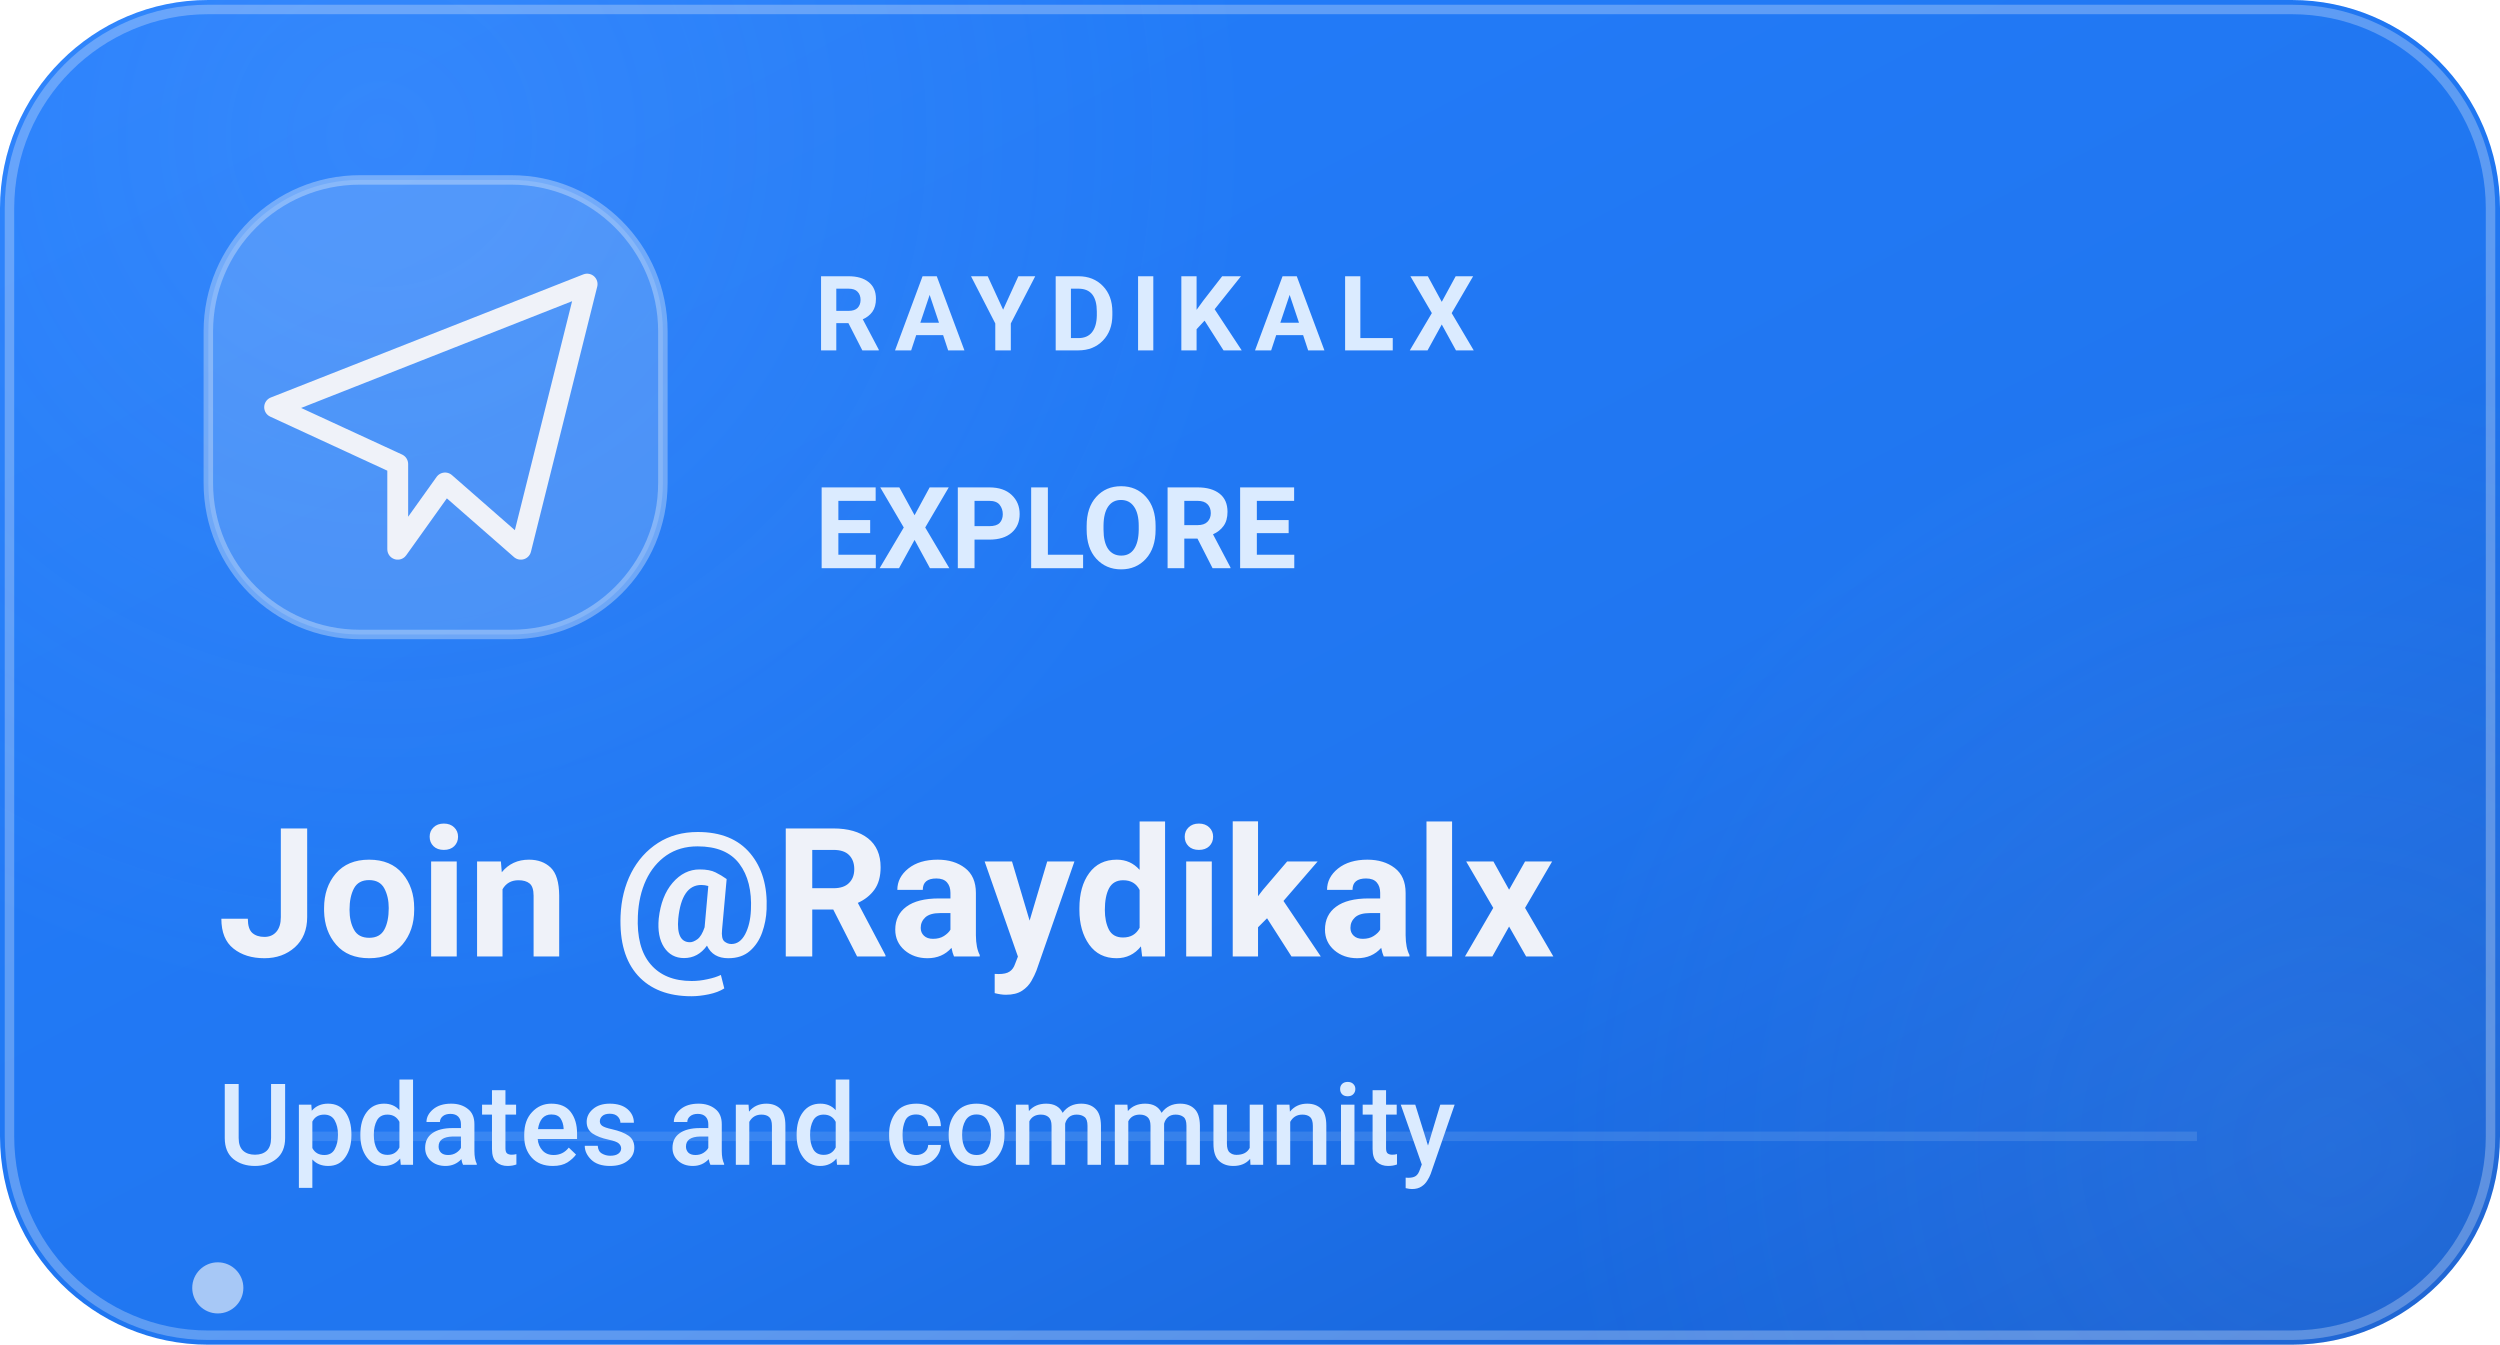
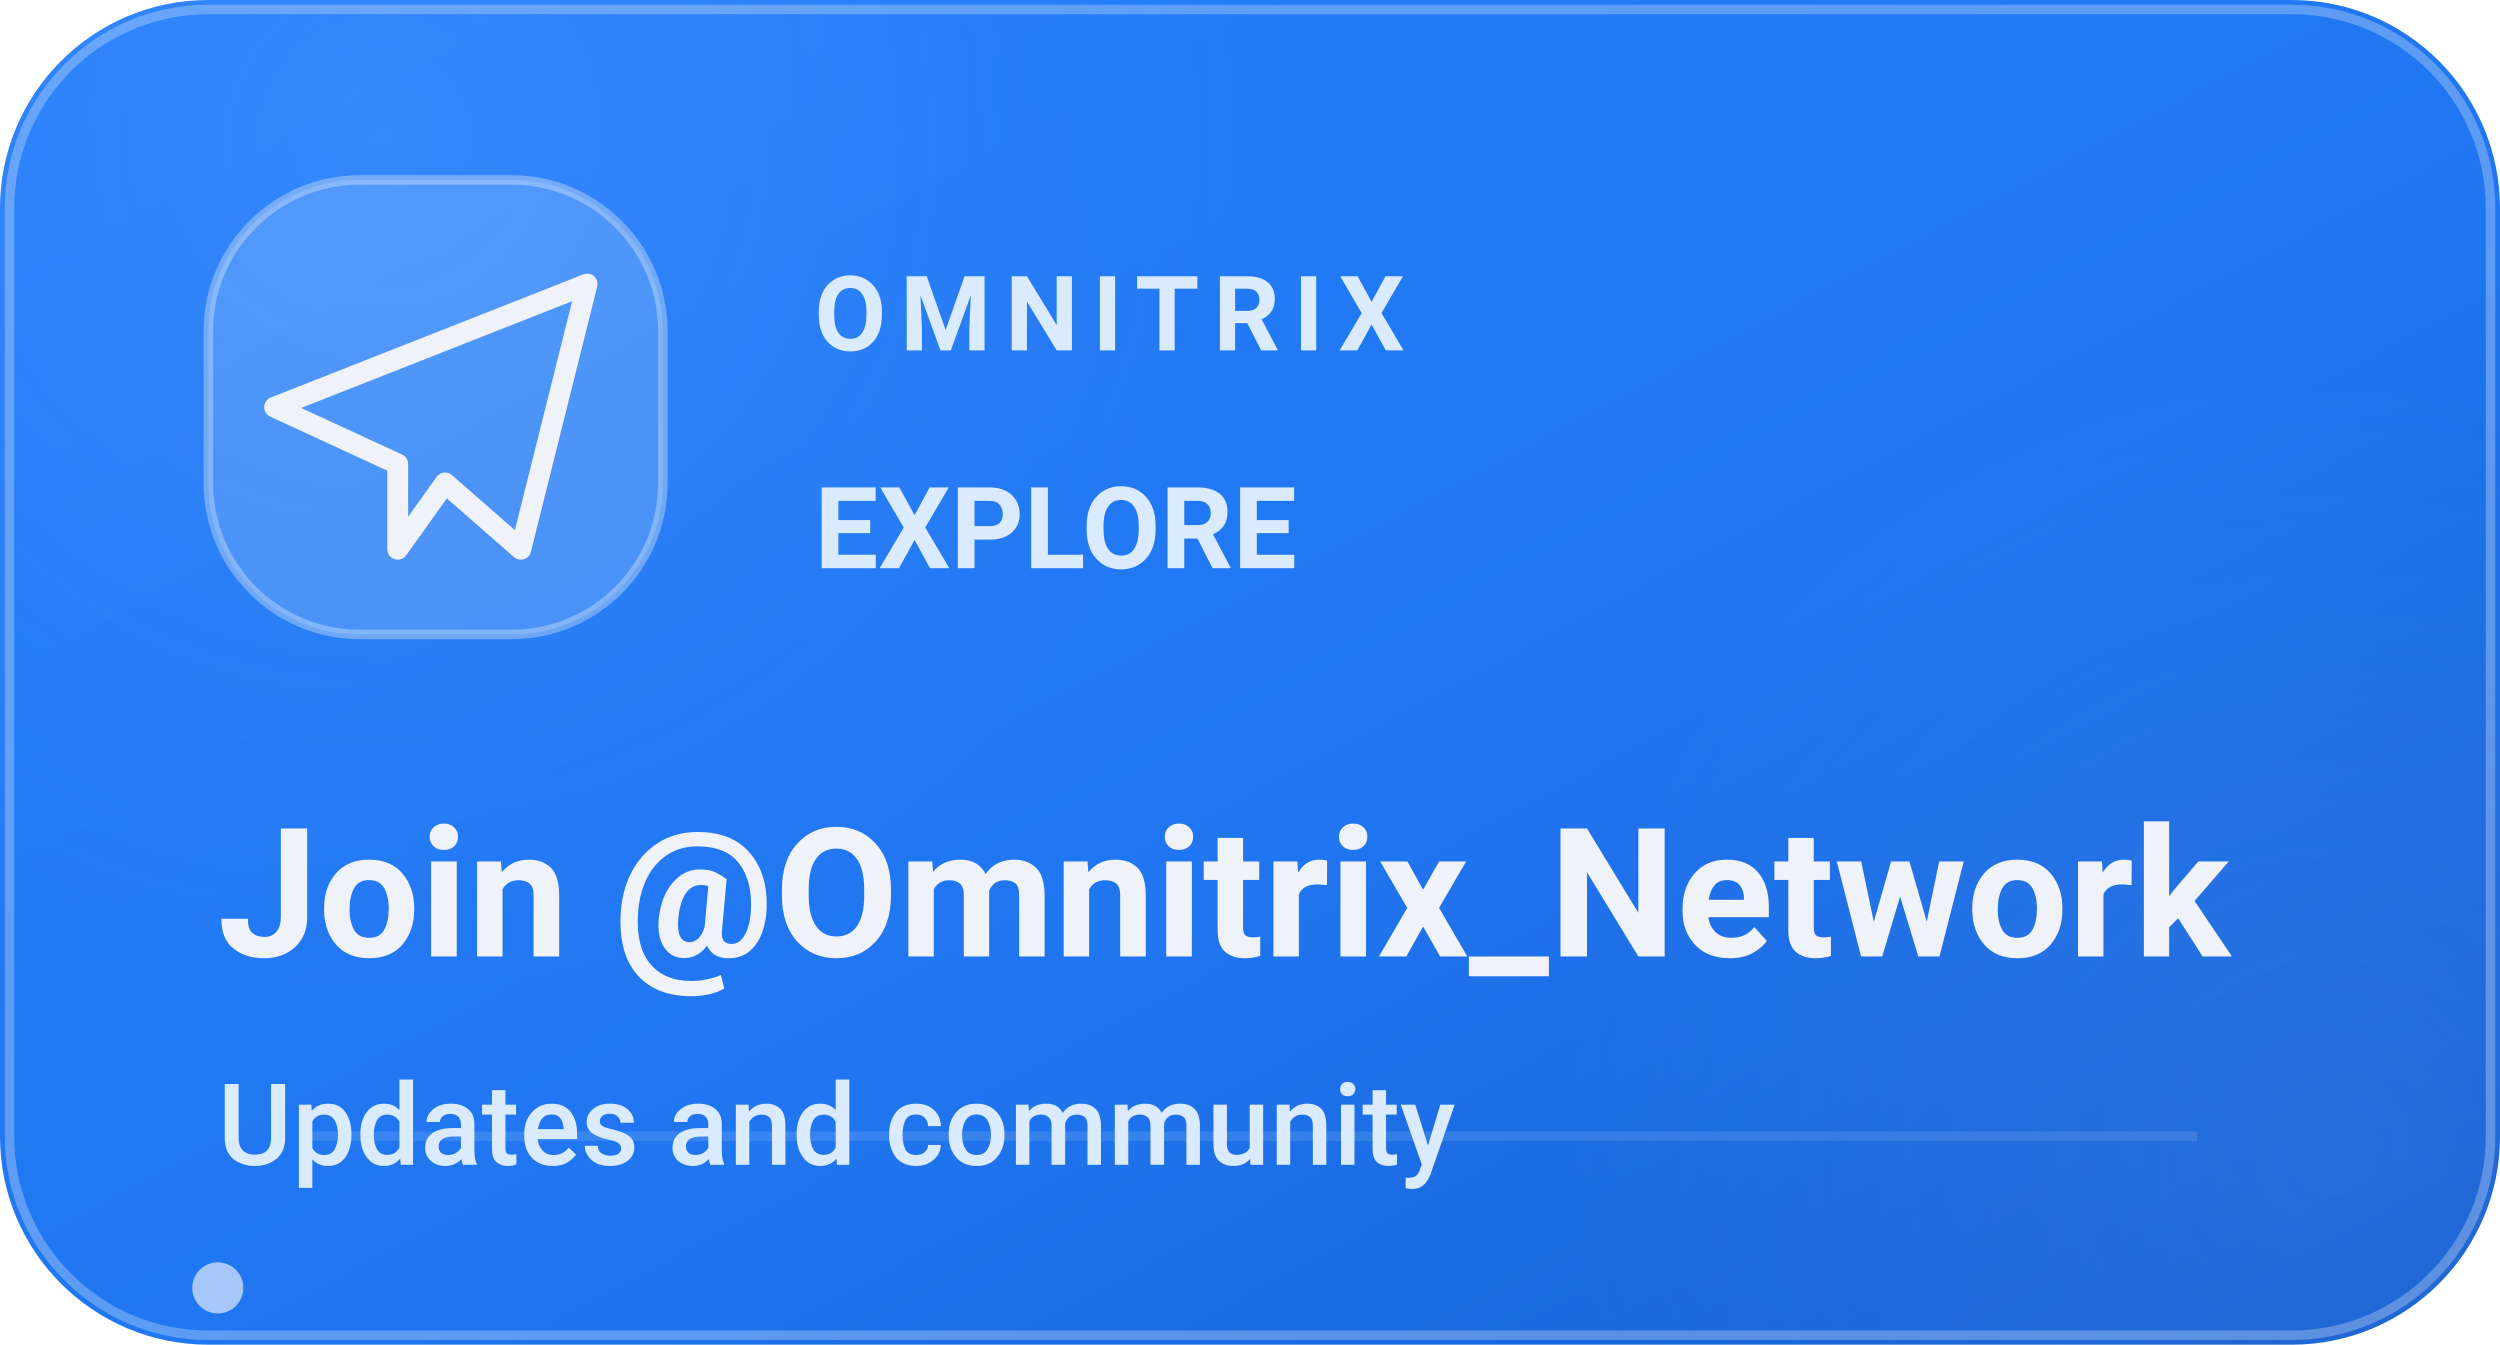
- <svg xmlns="http://www.w3.org/2000/svg" width="264" height="142" viewBox="0 0 264 142" role="img" aria-label="Join @Raydikalx">
+ <svg xmlns="http://www.w3.org/2000/svg" width="264" height="142" viewBox="0 0 264 142" role="img" aria-label="Join @Omnitrix_Network">
  <style>@media (prefers-reduced-motion: reduce){.rm0{opacity:0.5!important}.rm1{opacity:0!important}}</style>
  <defs>
    <linearGradient id="bg" x1="0" y1="0" x2="1" y2="1">
      <stop offset="0" stop-color="#247EFD" />
      <stop offset=".58" stop-color="#2076F0" />
      <stop offset="1" stop-color="#135CCF" />
    </linearGradient>
    <radialGradient id="cloud">
      <stop stop-color="#B4D8FF" stop-opacity=".24" />
      <stop offset="1" stop-color="#B4D8FF" stop-opacity="0" />
    </radialGradient>
    <linearGradient id="sweep">
      <stop stop-color="#fff" stop-opacity="0" />
      <stop offset=".5" stop-color="#fff" stop-opacity=".12" />
      <stop offset="1" stop-color="#fff" stop-opacity="0" />
    </linearGradient>
    <linearGradient id="edge">
      <stop stop-color="#EFF2F9" stop-opacity=".12" />
      <stop offset=".45" stop-color="#EFF2F9" stop-opacity=".8" />
      <stop offset="1" stop-color="#EFF2F9" stop-opacity=".12" />
    </linearGradient>
    <clipPath id="round">
      <rect width="264" height="142" rx="22" />
    </clipPath>
  </defs>
  <g clip-path="url(#round)">
    <rect width="264" height="142" fill="url(#bg)" />
    <circle cx="40" cy="14" r="92" fill="url(#cloud)" opacity=".5" class="rm0">
      <animate attributeName="opacity" values=".34;.58;.34" dur="11s" repeatCount="indefinite" />
    </circle>
    <circle cx="246" cy="121" r="82" fill="url(#cloud)" opacity=".4" />
    <path d="M32 120H232" stroke="#EFF2F9" stroke-opacity=".12" />
    <rect x="1" y="1" width="262" height="140" rx="21" stroke="#EFF2F9" stroke-opacity=".30" fill="none" />
    <rect x="22" y="19" width="48" height="48" rx="16" fill="#EFF2F9" fill-opacity=".17" stroke="#EFF2F9" stroke-opacity=".35" />
    <g transform="translate(46 43)">
      <path d="M-17 0 16-13 9 15 1 8-4 15-4 6z" fill="none" stroke="#EFF2F9" stroke-width="2.2" stroke-linecap="round" stroke-linejoin="round" />
    </g>
-     <text x="86" y="37" font-family="-apple-system,BlinkMacSystemFont,'Segoe UI',Roboto,'Helvetica Neue',Arial,'DejaVu Sans',sans-serif" font-size="11" font-weight="760" fill="#DBEBFF" letter-spacing="1.45">RAYDIKALX</text>
+     <text x="86" y="37" font-family="-apple-system,BlinkMacSystemFont,'Segoe UI',Roboto,'Helvetica Neue',Arial,'DejaVu Sans',sans-serif" font-size="11" font-weight="760" fill="#DBEBFF" letter-spacing="1.45">OMNITRIX</text>
    <text x="86" y="60" font-family="-apple-system,BlinkMacSystemFont,'Segoe UI',Roboto,'Helvetica Neue',Arial,'DejaVu Sans',sans-serif" font-size="12" font-weight="740" fill="#DBEBFF">EXPLORE</text>
-     <text x="23" y="101" font-family="-apple-system,BlinkMacSystemFont,'Segoe UI',Roboto,'Helvetica Neue',Arial,'DejaVu Sans',sans-serif" font-size="19" font-weight="780" fill="#EFF2F9">Join @Raydikalx</text>
+     <text x="23" y="101" font-family="-apple-system,BlinkMacSystemFont,'Segoe UI',Roboto,'Helvetica Neue',Arial,'DejaVu Sans',sans-serif" font-size="19" font-weight="780" fill="#EFF2F9">Join @Omnitrix_Network</text>
    <text x="23" y="123" font-family="-apple-system,BlinkMacSystemFont,'Segoe UI',Roboto,'Helvetica Neue',Arial,'DejaVu Sans',sans-serif" font-size="12" font-weight="530" fill="#DBEBFF">Updates and community</text>
    <path d="M16 2H248" stroke="url(#edge)" stroke-width="2" />
    <circle cx="23" cy="136" r="2.7" fill="#EFF2F9" opacity=".65" class="rm1">
      <animate attributeName="cx" values="23;241;23" dur="7s" repeatCount="indefinite" />
      <animate attributeName="opacity" values="0;.8;0" dur="7s" repeatCount="indefinite" />
    </circle>
  </g>
</svg>
